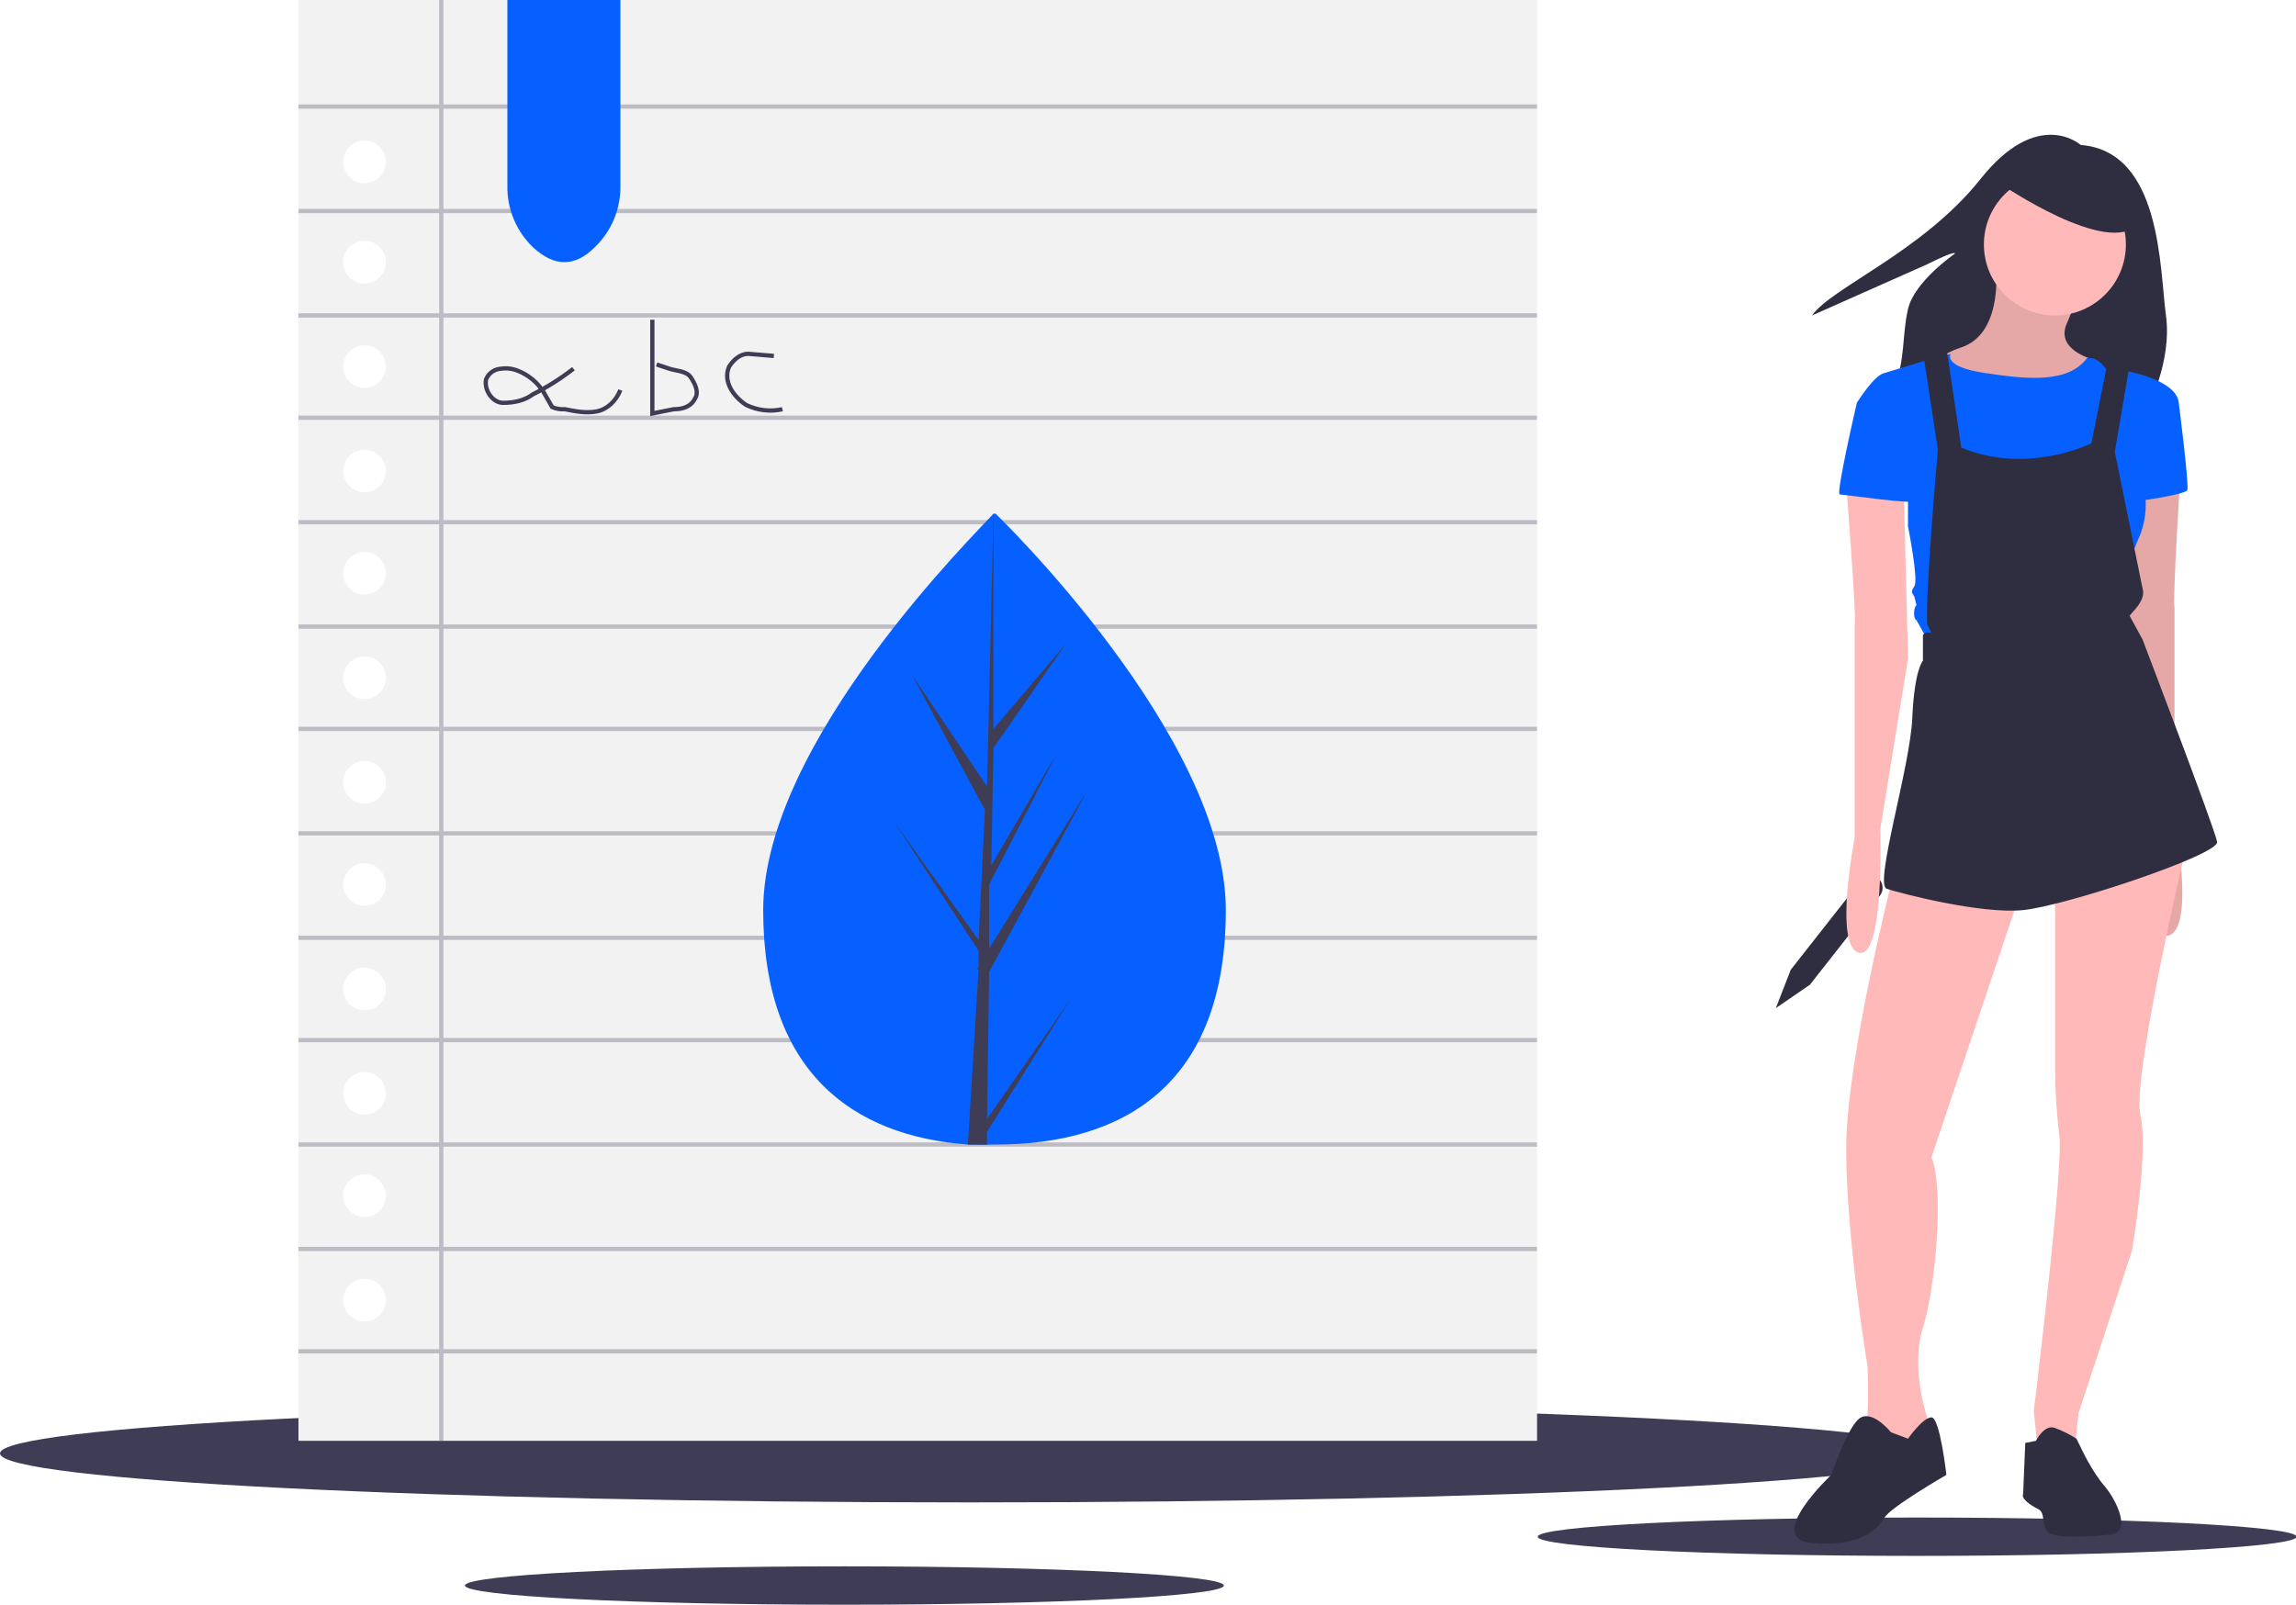
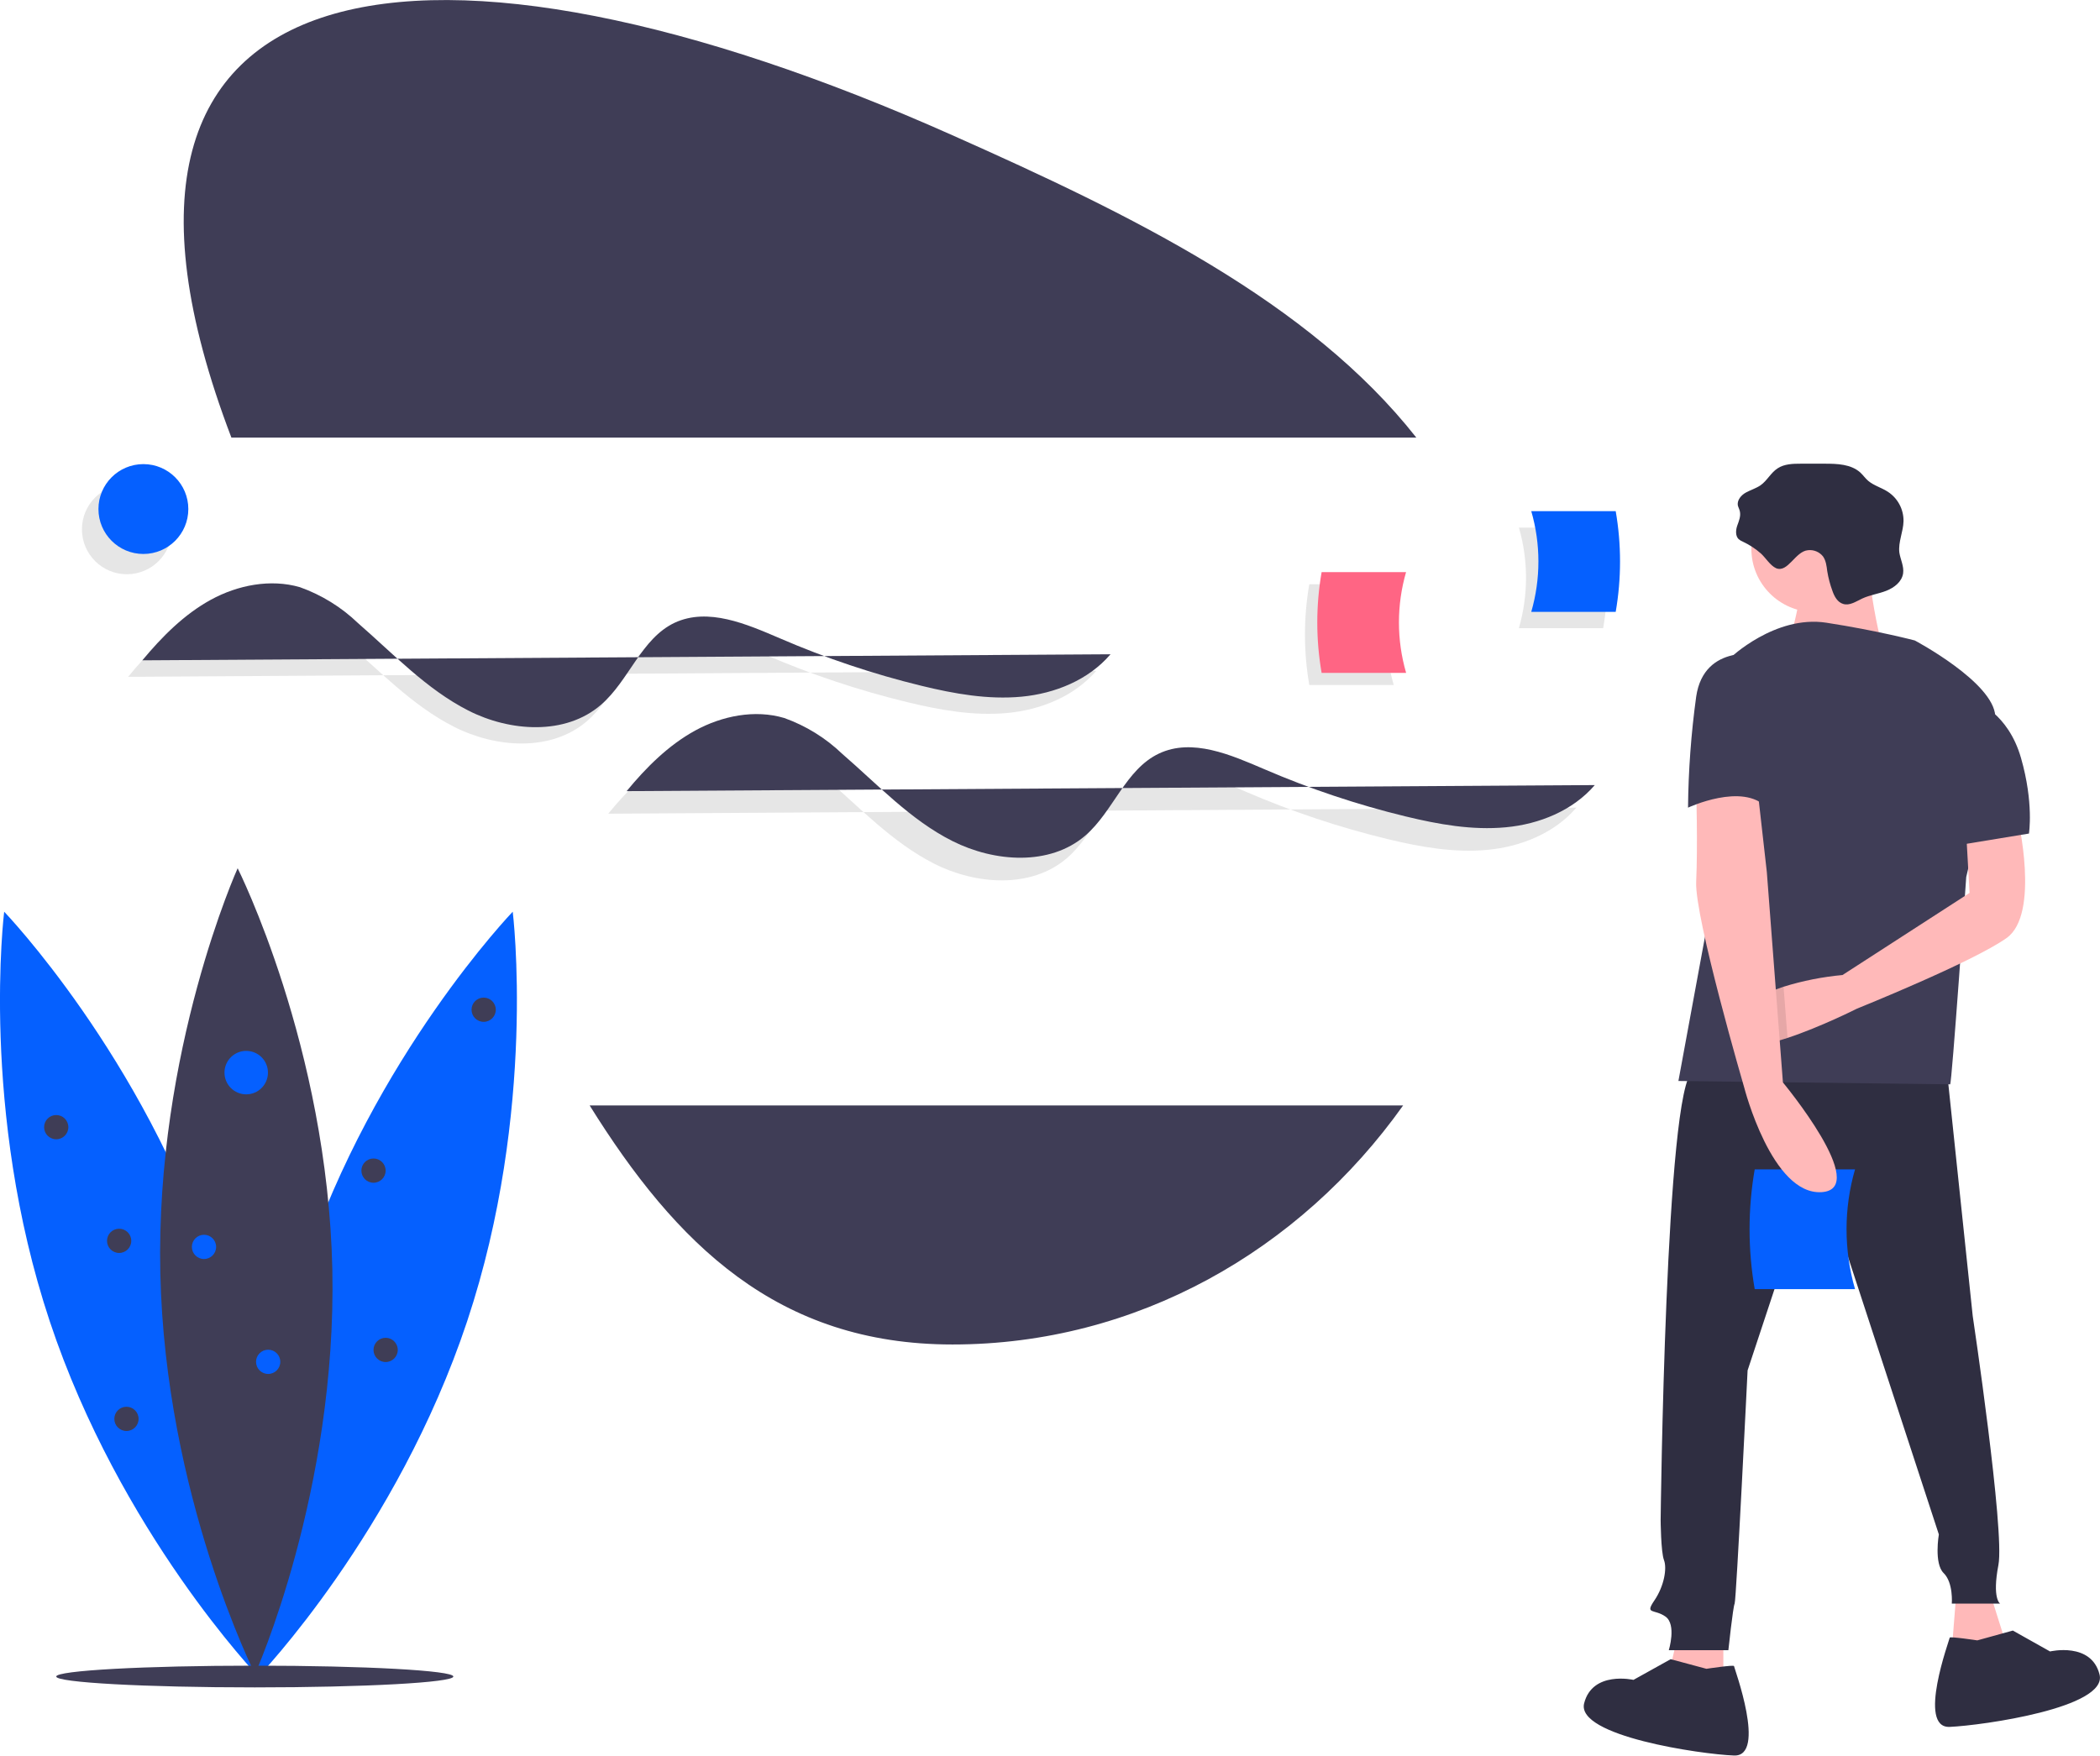
- <svg xmlns="http://www.w3.org/2000/svg" data-name="Layer 1" viewBox="0 0 1077 753">
+ <svg xmlns="http://www.w3.org/2000/svg" data-name="Layer 1" viewBox="0 0 1004.7 840.1">
  <defs />
-   <ellipse cx="455" cy="681.9" fill="#3f3d56" rx="455" ry="23" />
-   <ellipse cx="899.3" cy="721" fill="#3f3d56" rx="178" ry="9" />
-   <ellipse cx="396.1" cy="743.9" fill="#3f3d56" rx="178" ry="9" />
-   <path fill="#2f2e41" d="M833 473l16-11 33-42a6 6 0 00-1-8 6 6 0 00-8 1l-33 42zM976 68s-20-18-47 16-70 51-79 64l54-24c14-7 13-5 13-5s-19 13-22 26-1 24-7 38 119 9 119 9 12-22 9-44-2-77-40-80z" />
-   <path fill="#ffb9b9" d="M936 122s5 34-16 41-13 18-13 18l31 15 34-10 11-17s-18-4-14-16l7-17z" />
-   <path d="M936 122s5 34-16 41-13 18-13 18l31 15 34-10 11-17s-18-4-14-16l7-17z" opacity=".1" />
-   <path fill="#ffb9b9" d="M1023 219s-4 63-3 66v99s10 52-3 55-9-58-9-58l-13-81 1-79z" />
-   <path d="M1023 219s-4 63-3 66v99s10 52-3 55-9-58-9-58l-13-81 1-79z" opacity=".1" />
-   <path fill="#ffb9b9" d="M888 411s-22 86-22 128 10 102 10 102 1 25-1 28 11 14 11 14l13-7 5-6v-5s-8-23-2-42 10-66 4-80l43-128z" />
-   <path fill="#2f2e41" d="M887 672s-8-10-14-7-14 27-14 27-32 30-9 32 31-7 34-12 29-20 29-20-3-27-7-27-11 10-11 10z" />
-   <path fill="#ffb9b9" d="M964 416v86a266 266 0 002 31c2 15-12 129-12 129l2 20 17-1 2-18 25-76s8-46 4-64 22-128 22-128z" />
-   <path fill="#2f2e41" d="M950 677l5-1s4-8 9-6a52 52 0 0110 5l2 4s5 11 11 18 13 22 3 23-25 2-29-1-1-9-5-11-8-5-7-7l1-24z" />
-   <circle cx="963.9" cy="114.7" r="33.3" fill="#ffb9b9" />
-   <path fill="#0560ff" d="M906 169l9-3s-4 6 16 9 39 5 48-7c0 0 4-1 8 4s8 3 8 3l-3 18-7 33-9 25-26-5-28-20-10-27v-25z" />
-   <path fill="#0560ff" d="M990 178l7-4s24 4 25 15l-18 34a39 39 0 01-1 30c-7 16-6 20-6 20l-5 20-88 7-5-9c-2-1-1-7 0-7l-1-4c-1-2-2-2 0-5s-3-28-3-28v-27l-24-31s8-13 13-14l23-7 5 7 6 50 9 30 38-6 15-25 10-29z" />
-   <path fill="#0560ff" d="M1017 185l5 4s5 39 4 41-26 6-27 5 18-50 18-50z" />
-   <path fill="#ffb9b9" d="M866 227s5 64 4 66v100s-10 51 2 54 10-58 10-58l13-80-2-80z" />
-   <path fill="#2f2e41" d="M902 165l7 46s-6 68-5 82l2 4s-3-1-4 1v12s-4 4-5 27-18 78-12 80 44 12 64 10 92-26 91-32-35-95-35-95l-6-11c0-1 8-7 6-13l-13-64 7-41-10-3-8 40s-30 15-61 2l-7-47z" />
-   <path fill="#0560ff" d="M877 187l-6 2s-10 43-8 43 36 5 36 3l-6-35z" />
-   <path fill="#2f2e41" d="M938 86s51 35 65 19-25-30-25-30l-31-3z" />
-   <path fill="#f2f2f2" d="M140 0v676h581V0zm31 620a10 10 0 1110-10 10 10 0 01-10 10zm0-49a10 10 0 1110-10 10 10 0 01-10 10zm0-48a10 10 0 1110-10 10 10 0 01-10 10zm0-49a10 10 0 1110-10 10 10 0 01-10 10zm0-49a10 10 0 1110-10 10 10 0 01-10 10zm0-48a10 10 0 1110-10 10 10 0 01-10 10zm0-49a10 10 0 1110-10 10 10 0 01-10 10zm0-49a10 10 0 1110-10 10 10 0 01-10 10zm0-48a10 10 0 1110-10 10 10 0 01-10 10zm0-49a10 10 0 1110-10 10 10 0 01-10 10zm0-49a10 10 0 1110-10 10 10 0 01-10 10zm0-47a10 10 0 1110-10 10 10 0 01-10 10z" />
-   <path fill="#3f3d56" d="M721 51v-2H208V0h-2v49h-66v2h66v47h-66v2h66v47h-66v2h66v46h-66v2h66v47h-66v2h66v47h-66v2h66v46h-66v2h66v47h-66v2h66v47h-66v2h66v46h-66v2h66v47h-66v2h66v47h-66v2h66v46h-66v2h66v41h2v-41h513v-2H208v-46h513v-2H208v-47h513v-2H208v-47h513v-2H208v-46h513v-2H208v-47h513v-2H208v-47h513v-2H208v-46h513v-2H208v-47h513v-2H208v-47h513v-2H208v-46h513v-2H208v-47h513v-2H208V51h513z" opacity=".3" />
-   <path fill="none" stroke="#3f3d56" stroke-miterlimit="10" stroke-width="2" d="M269 173a116 116 0 01-19 12c-4 3-9 4-14 4s-9-6-8-11a8 8 0 017-5 15 15 0 018 1 25 25 0 0112 10l4 7a13 13 0 006 1c5 1 10 2 15 1s9-5 11-10m15-33v44l10-2c4 0 8-1 10-5 2-3 0-7-2-10s-7-3-10-4l-6-2m55-4l-12-1c-4 0-7 3-9 6-3 7 2 14 8 18a26 26 0 0017 2" />
-   <path fill="#0560ff" d="M279 116q-14 14-29 0a39 39 0 01-12-29V0h53v87a39 39 0 01-12 29zm296 311c0 82-48 110-108 110a192 192 0 01-13 0c-54-4-96-34-96-110 0-79 101-178 108-186h1s108 104 108 186z" />
-   <path fill="#3f3d56" d="M463 525l39-56-39 62v6h-9l5-82-1-1h1v-8l-40-61 40 56v1l3-62-34-63 35 52 3-128v101l34-40-34 49-1 55 31-53-32 62v30l46-74-46 85z" />
+   <path fill="#3f3d56" d="M677.6 209.4c-51.2-65.1-136.1-106.5-222-144.7C208.3-45.6 21-25.7 110.7 209.4zM282.1 529c41.3 66.3 89.8 114.4 173.6 114.4 88 0 166.2-44.9 215.6-114.4z" />
+   <path d="M61.3 323.9c9.3-11.4 19.9-22 32.8-29s28.5-10.2 42.5-6a77.9 77.9 0 0127.8 17.2c17 14.7 32.7 31.5 52.8 41.7s46.4 12 63.5-2.6c13.5-11.6 19.2-31.8 35.3-39.3 15.9-7.5 34.3.5 50.4 7.5A421.2 421.2 0 00434 336c15.7 3.8 31.8 6.7 47.9 5.2s32.1-8 42.6-20.2M291 389.4c9.3-11.4 20-22 32.8-29s28.5-10.2 42.6-6a77.9 77.9 0 0127.8 17.2c17 14.7 32.6 31.5 52.7 41.7s46.5 12 63.5-2.6c13.5-11.6 19.2-31.8 35.3-39.3 15.9-7.5 34.3.5 50.4 7.5a421.2 421.2 0 0067.6 22.6c15.7 3.8 31.8 6.7 47.9 5.2s32.1-8 42.6-20.2" opacity=".1" />
+   <path fill="#3f3d56" d="M68.1 316c9.4-11.3 20-22 32.8-29s28.5-10.1 42.6-6a77.9 77.9 0 0127.8 17.2c17 14.8 32.7 31.6 52.7 41.8s46.5 12 63.5-2.7c13.5-11.6 19.2-31.7 35.3-39.3 16-7.4 34.3.6 50.4 7.5a421.2 421.2 0 0067.7 22.7c15.6 3.8 31.8 6.7 47.8 5.2s32.1-8 42.6-20.3" />
+   <path fill="#3f3d56" d="M299.8 378.6c9.3-11.3 20-22 32.8-29s28.5-10.2 42.6-6a77.9 77.9 0 0127.8 17.2c17 14.7 32.6 31.6 52.7 41.7s46.5 12 63.5-2.6c13.5-11.6 19.2-31.7 35.3-39.3 15.9-7.5 34.3.6 50.4 7.5a421.2 421.2 0 0067.6 22.6c15.7 3.8 31.8 6.7 47.9 5.2s32.1-8 42.6-20.2" />
+   <circle cx="60.7" cy="253.3" r="21.5" opacity=".1" />
+   <circle cx="68.6" cy="243.6" r="21.5" fill="#0560ff" />
+   <path d="M726.8 300.6H767a141.2 141.2 0 000-48.1h-40.3a86.6 86.6 0 010 48z" opacity=".1" />
+   <path fill="#0560ff" d="M732.6 292.8H773a141.2 141.2 0 000-48.2h-40.4a86.6 86.6 0 010 48.2zM101.8 606.3c33.6 101.1 21.8 196 21.8 196s-66.2-69-99.8-170S2 436.3 2 436.3s66.3 69 99.8 170z" />
+   <path fill="#0560ff" d="M145.4 606.3c-33.6 101.1-21.8 196-21.8 196s66.3-69 99.9-170 21.8-196 21.8-196-66.3 69-99.9 170z" />
+   <path fill="#3f3d56" d="M159 607.4c2.2 106.5-37 193.7-37 193.7s-43-85.4-45.3-192 37-193.6 37-193.6 43 85.4 45.3 192z" />
+   <ellipse cx="121.9" cy="802.3" fill="#3f3d56" rx="95" ry="5.2" />
+   <circle cx="117.8" cy="513.3" r="10.4" fill="#0560ff" />
+   <circle cx="97.6" cy="596.7" r="5.8" fill="#0560ff" />
+   <circle cx="26.9" cy="539.4" r="5.8" fill="#3f3d56" />
+   <circle cx="231.4" cy="483.2" r="5.8" fill="#3f3d56" />
+   <circle cx="57" cy="593.8" r="5.8" fill="#3f3d56" />
+   <circle cx="178.7" cy="560.2" r="5.8" fill="#3f3d56" />
+   <circle cx="60.5" cy="679" r="5.8" fill="#3f3d56" />
+   <circle cx="184.5" cy="646" r="5.8" fill="#3f3d56" />
+   <circle cx="128.3" cy="651.7" r="5.8" fill="#0560ff" />
+   <path d="M666.8 327.8h-40.4a141.2 141.2 0 010-48.2h40.4a86.6 86.6 0 000 48.2z" opacity=".1" />
+   <path fill="#ff6584" d="M672.7 322h-40.4a141.2 141.2 0 010-48.2h40.4a86.6 86.6 0 000 48.1z" />
+   <path fill="#ffb9b9" d="M951.5 760.5l8.5 26.9-26.2 2.3 2.3-29.2h15.4zM824.5 781.3v36.9h-30l8.5-36.9h21.5z" />
+   <path fill="#2f2e41" d="M931.5 512.7l12.3 117s15.4 103 12.3 119.2.8 18.5.8 18.5h-23.1s.8-10-3.9-14.6-2.3-18.5-2.3-18.5l-58.4-178.5-33.1 100s-5.4 110-6.2 111.6-3 22.3-3 22.3h-28.5s3.8-12.3-1.6-16.1-10-.8-5.3-7.7 6.1-15.4 4.6-19.3-1.6-19.2-1.6-19.2 2.3-207.7 15.4-214.7 121.6 0 121.6 0zM816.4 798.6s13.2-2 13.2-1.3 15.8 43.4 0 42.8-75.7-9.3-71.7-25 23.6-11.2 23.6-11.2l17.8-9.9zM946 785s-13.2-2-13.2-1.3-15.8 43.4 0 42.7 75.6-9.2 71.7-25-23.7-11.1-23.7-11.1l-17.8-10z" />
+   <path fill="#0560ff" d="M887.5 616.9h-48a168.1 168.1 0 010-57.3h48a103.1 103.1 0 000 57.3z" />
+   <circle cx="868.2" cy="262.6" r="30.3" fill="#ffb9b9" />
+   <path fill="#ffb9b9" d="M892.2 258.8s5.4 53.9 12.4 57.7-53.1 7.7-53.1 7.7 14.6-49.2 10-53.8 30.7-11.6 30.7-11.6z" />
+   <path fill="#3f3d56" d="M827.6 315s21.6-20.8 46.2-17 42.3 8.5 42.3 8.5 37.7 20 38.5 36.2-13.9 77-13.9 77-6.9 99.2-7.7 99.2l-130-1.6 23.8-129.2z" />
+   <path fill="#ffb9b9" d="M832.6 500.1c5 1.4 13.6-.5 22.6-3.4 16-5.3 33.2-14 33.2-14s55.4-22.3 71.6-33.8 5.3-57.7 5.3-57.7l-24.6 7.7 1.6 28.4-60.8 39.3a137.1 137.1 0 00-28.2 5.6c-10.2 3.4-20.1 8.6-23.7 16.7a15.6 15.6 0 00-1.2 3.8c-.7 4.3 1 6.5 4.2 7.4z" />
+   <path d="M829.6 488.9l3 11.2c5 1.4 13.6-.5 22.6-3.4l-1.9-24.5c-10.2 3.4-20.1 8.6-23.7 16.7z" opacity=".1" />
+   <path fill="#ffb9b9" d="M840.7 376.5l4.6 40.8L853 518s42.3 51 18.5 52.5-37-50-37-50-23.8-81.5-23-98.5 0-45.4 0-45.4z" />
+   <path fill="#2f2e41" d="M834 259.3a7.9 7.9 0 01-2.2-1.3c-1.6-1.6-1.4-4.4-.6-6.6s1.7-4.4 1.2-6.7c-.2-1-.8-2-1-3-.3-2.5 1.7-4.8 3.9-6s4.8-2 6.9-3.4c3.2-2.2 5-6.1 8.3-8.2 3.2-2.1 7.3-2.2 11-2.2H873c6 0 12.5.2 17 4.2 1.3 1.2 2.4 2.8 3.8 4 2.7 2.3 6.5 3.3 9.5 5.3a16.5 16.5 0 017.4 14c-.1 5-2.6 10-2 15 .5 3.3 2.3 6.6 1.8 10-.6 4-4.2 6.8-8 8.3s-7.8 2-11.5 3.7c-3 1.4-6.1 3.6-9.2 2.6-2.7-.8-4.2-3.6-5.1-6.2a51 51 0 01-2.5-9.5c-.3-2.4-.6-5-2-7a8 8 0 00-7.2-3c-6.1.5-9.6 11-15.3 8.6-2.8-1.3-5-5-7.2-7a36.3 36.3 0 00-8.5-5.6z" />
+   <path fill="#3f3d56" d="M945.3 335.8s15.4 5.3 21.6 26.9 3.8 36.2 3.8 36.2l-32.3 5.3zM843 313.4s-27.7-6.1-31.5 20a418.7 418.7 0 00-3.9 53.1s26.2-12.3 37.7 0z" />
</svg>
